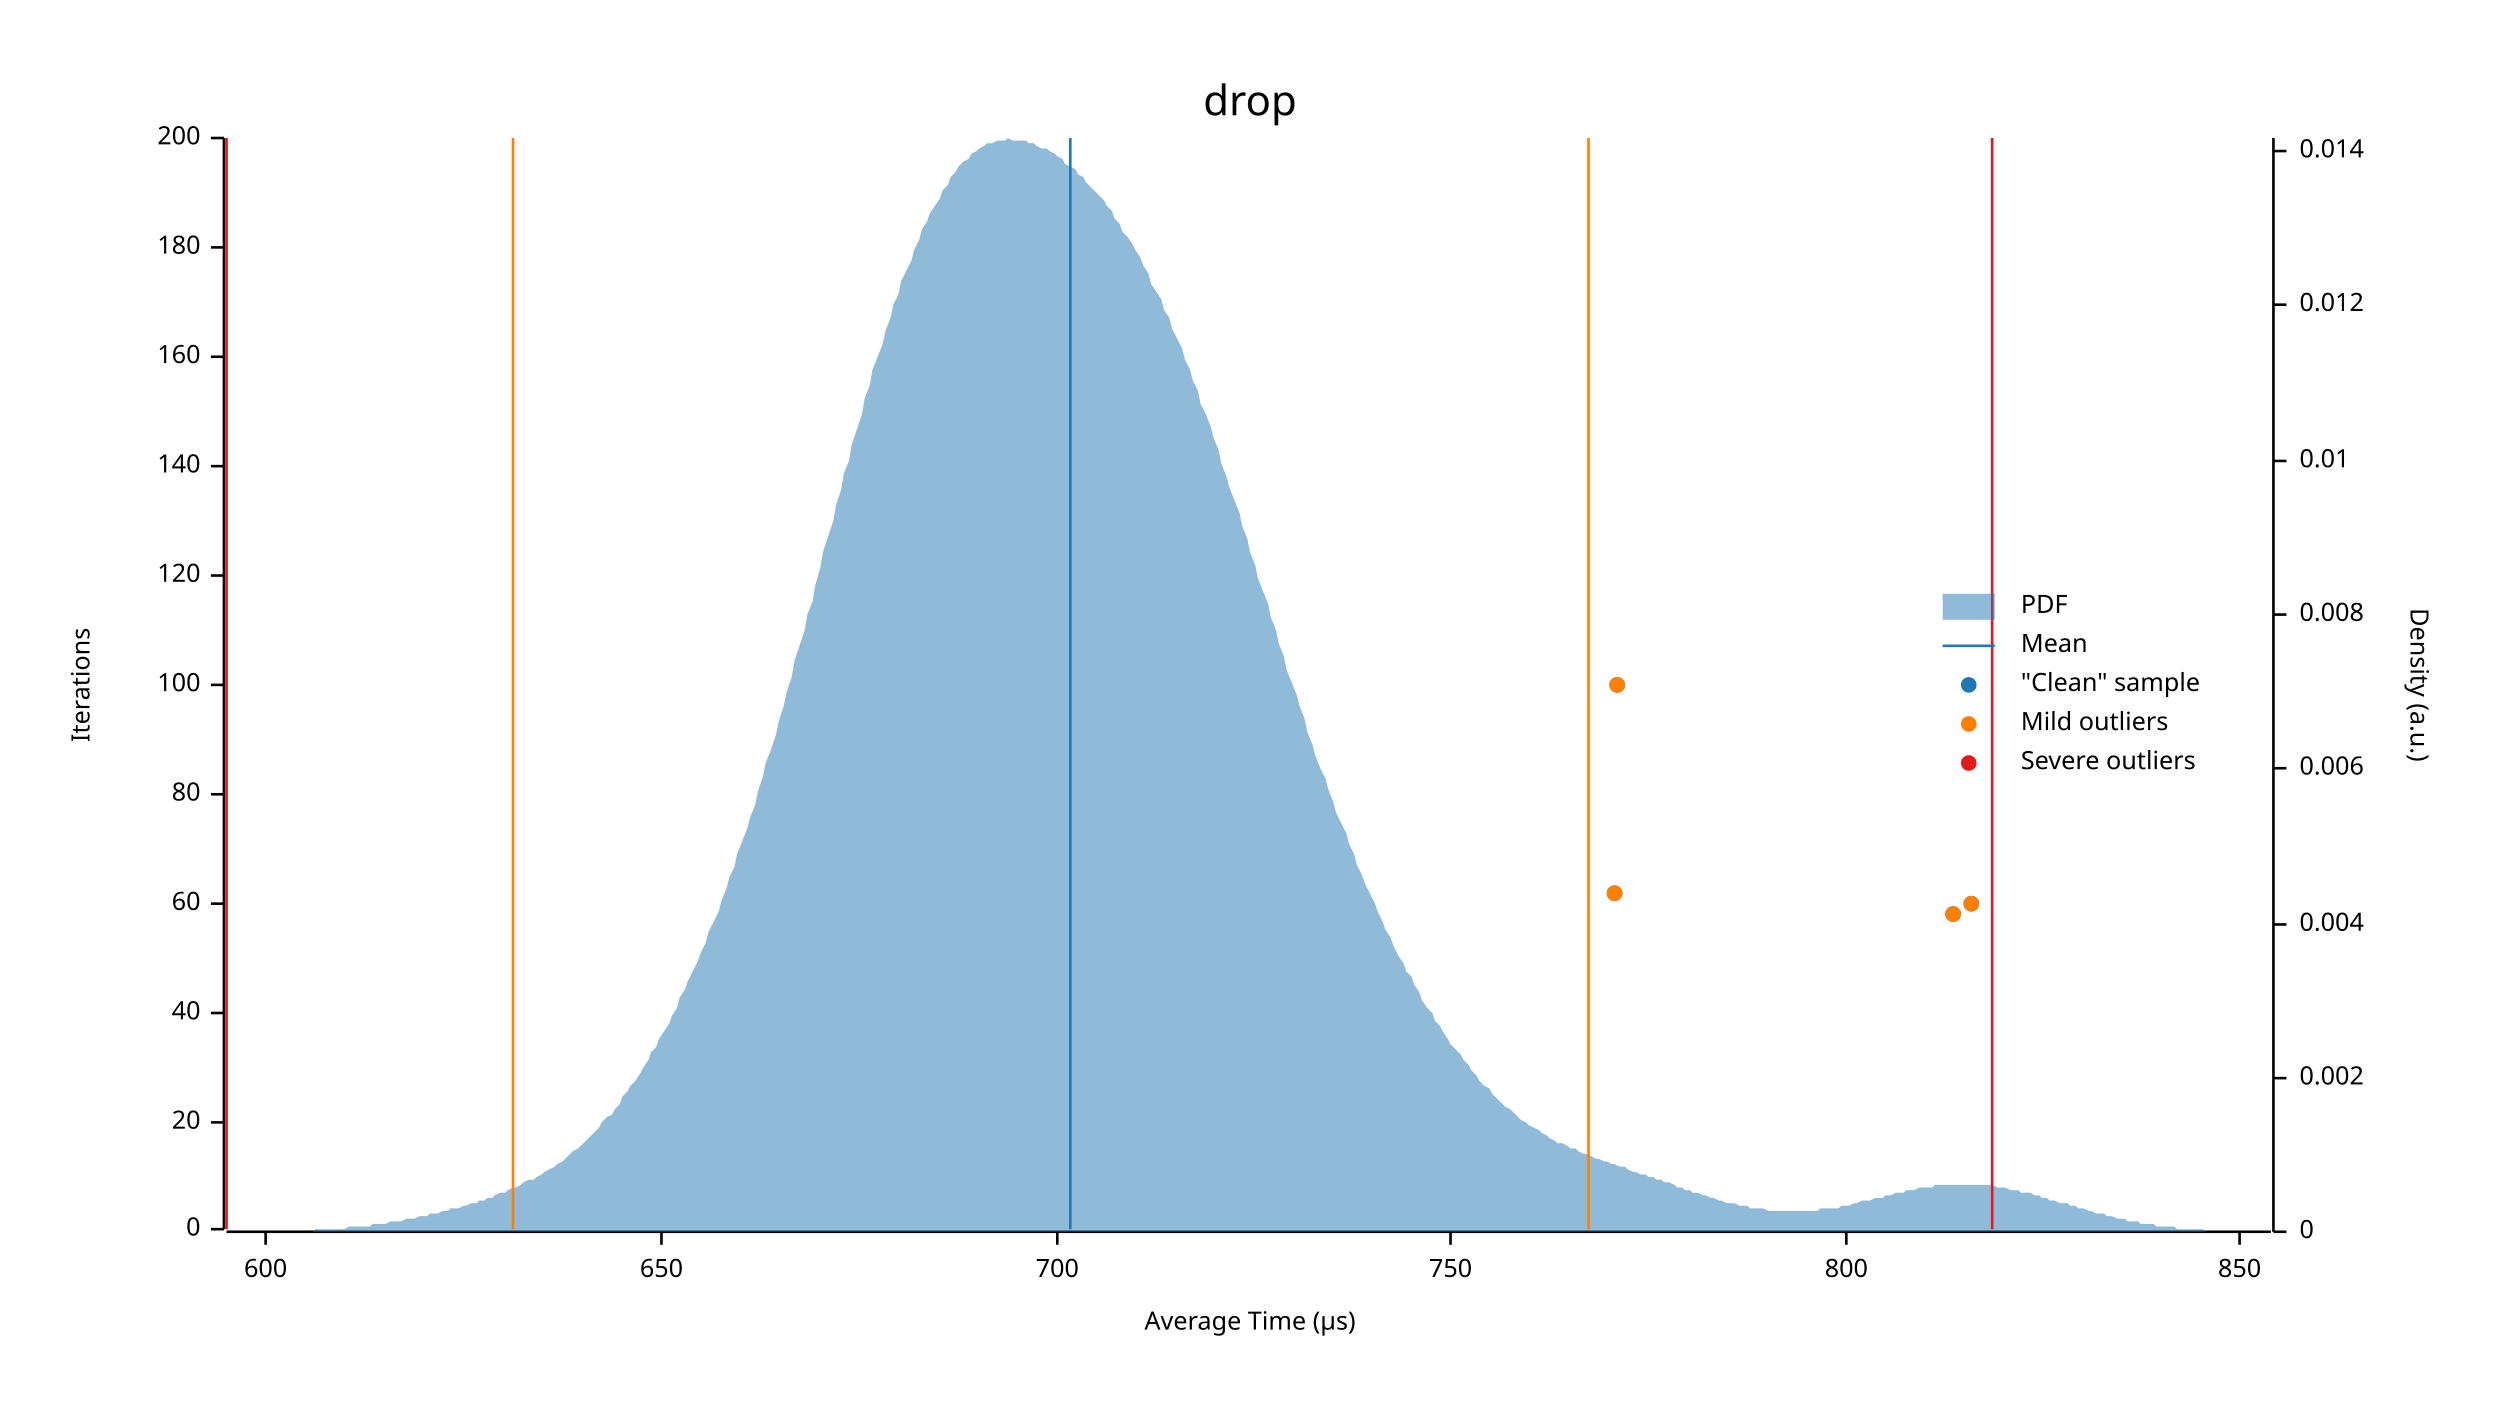
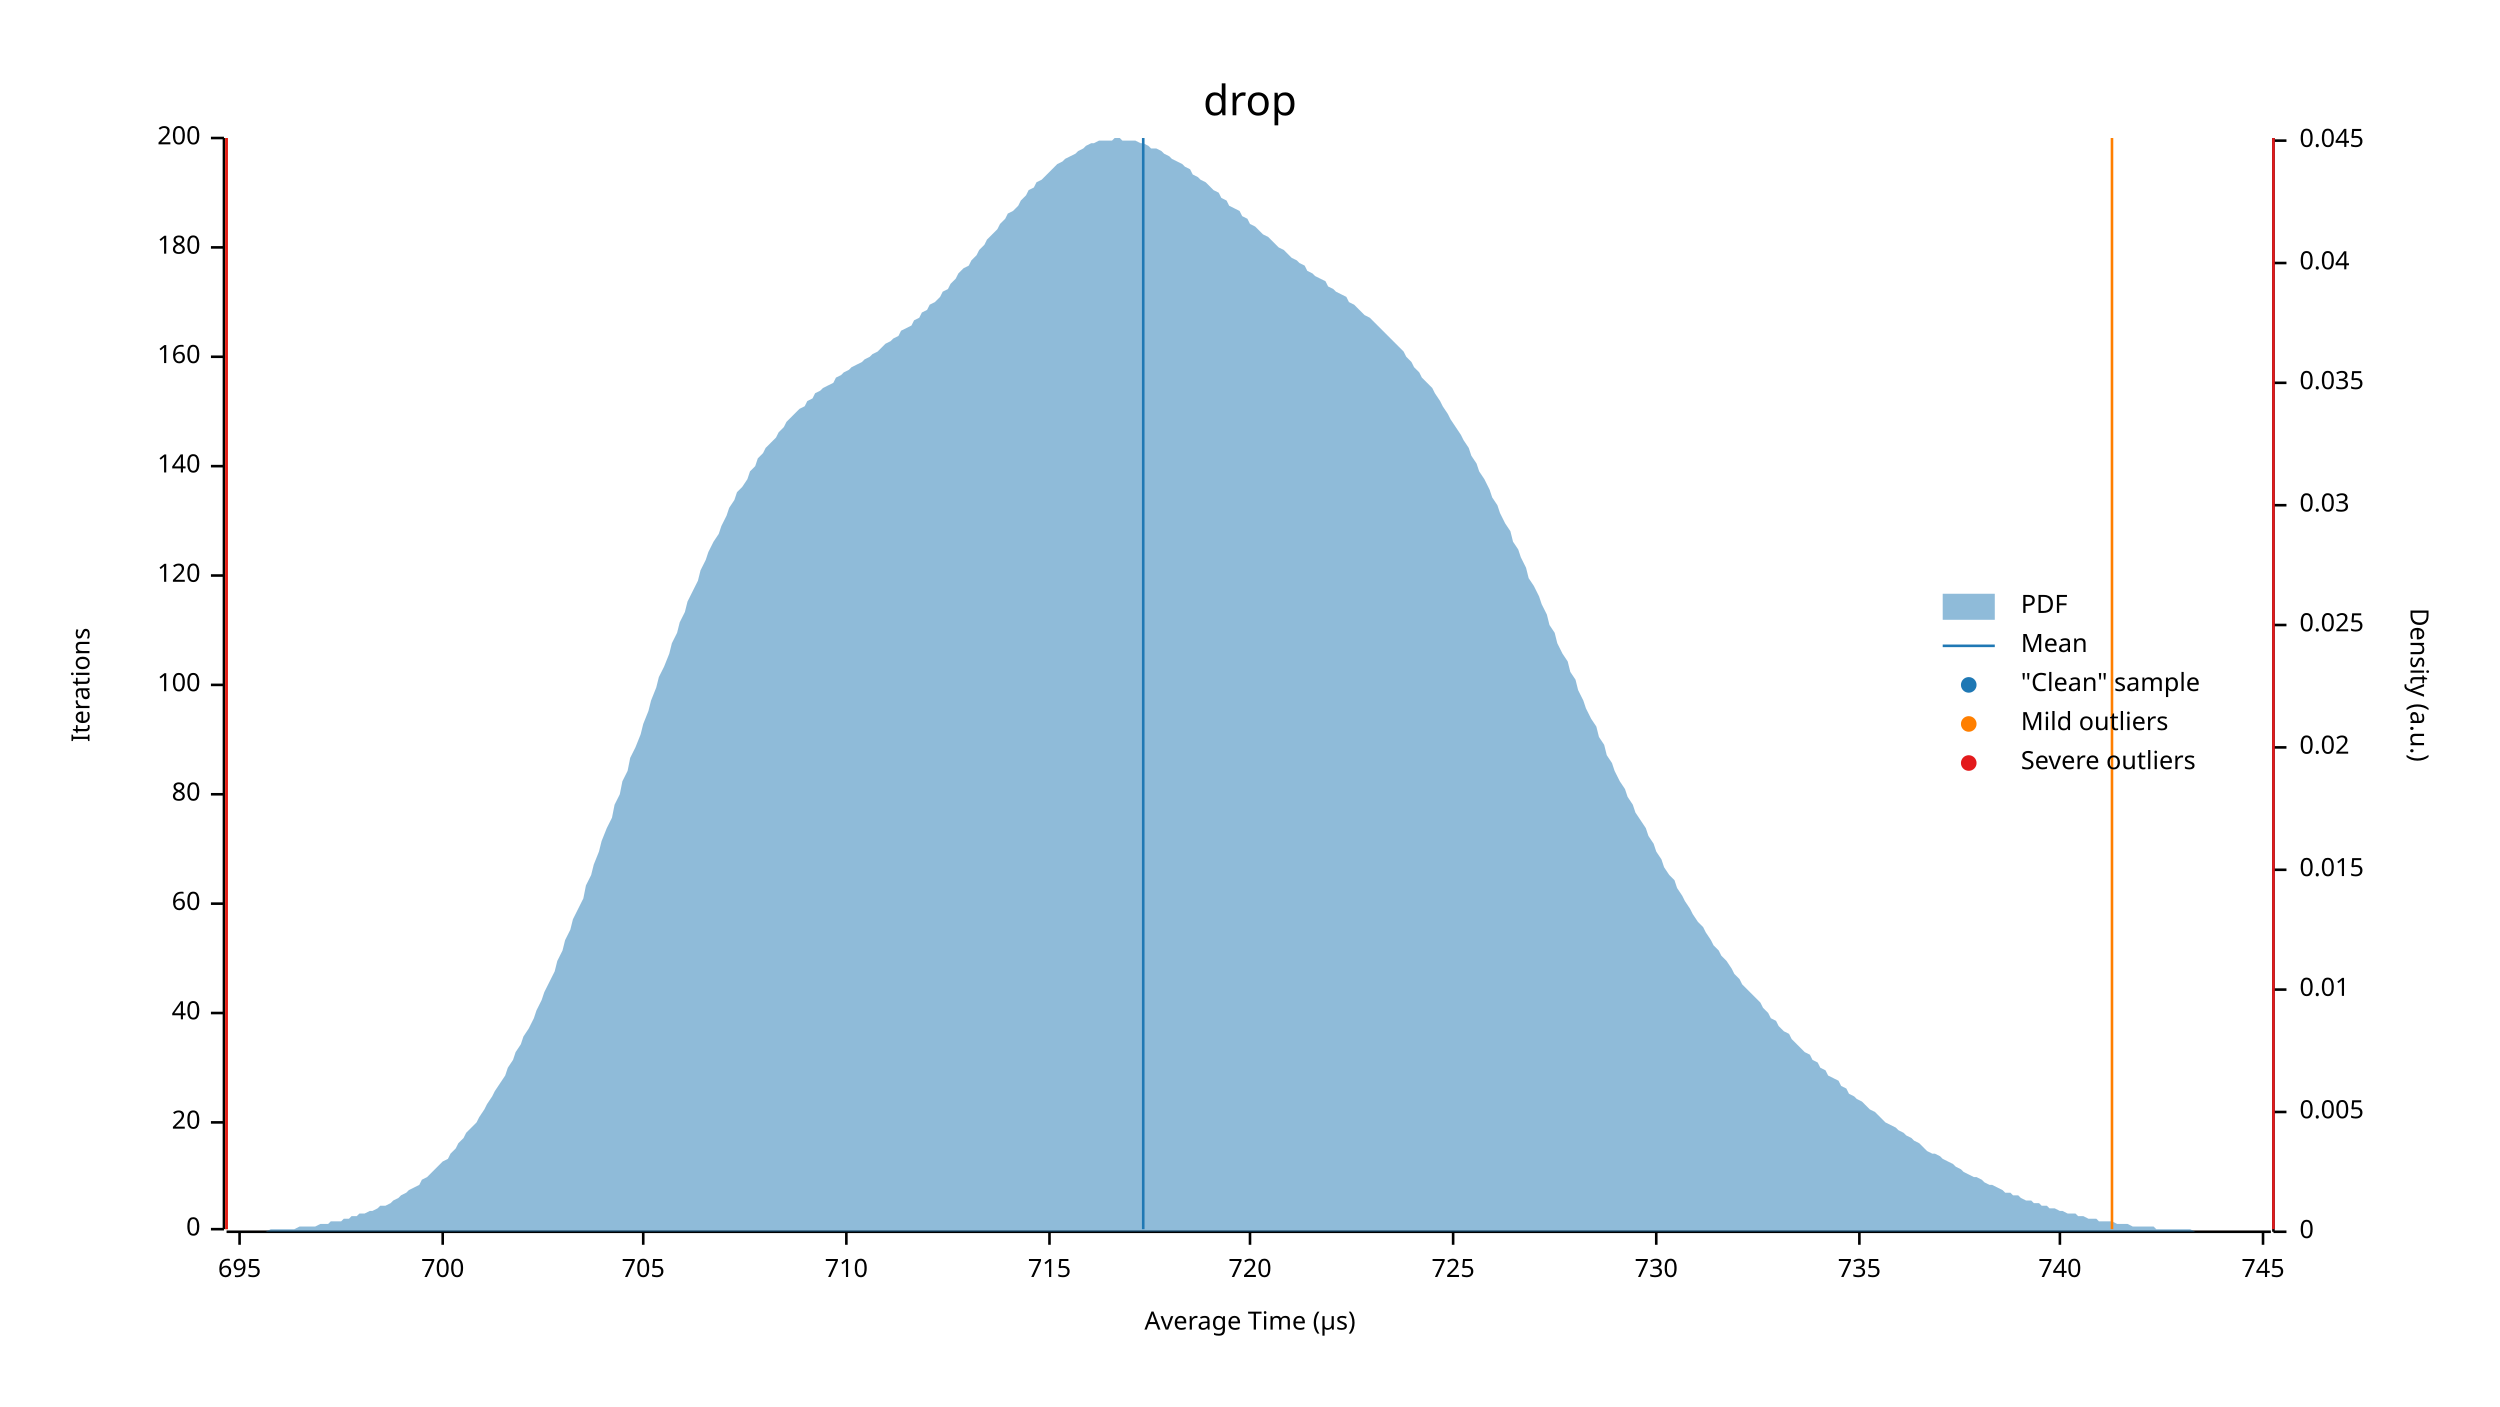
<svg xmlns="http://www.w3.org/2000/svg" width="960" height="540" viewBox="0 0 960 540">
  <text x="480" y="32" dy="0.76em" text-anchor="middle" font-family="sans-serif" font-size="16.129" opacity="1" fill="#000000">
drop
</text>
  <text x="27" y="263" dy="0.76em" text-anchor="middle" font-family="sans-serif" font-size="9.677" opacity="1" fill="#000000" transform="rotate(270, 27, 263)">
Iterations
</text>
  <text x="480" y="513" dy="-0.5ex" text-anchor="middle" font-family="sans-serif" font-size="9.677" opacity="1" fill="#000000">
Average Time (µs)
</text>
  <polyline fill="none" opacity="1" stroke="#000000" stroke-width="1" points="86,53 86,472 " />
  <text x="77" y="472" dy="0.5ex" text-anchor="end" font-family="sans-serif" font-size="9.677" opacity="1" fill="#000000">
0
</text>
  <polyline fill="none" opacity="1" stroke="#000000" stroke-width="1" points="81,472 86,472 " />
  <text x="77" y="431" dy="0.5ex" text-anchor="end" font-family="sans-serif" font-size="9.677" opacity="1" fill="#000000">
20
</text>
  <polyline fill="none" opacity="1" stroke="#000000" stroke-width="1" points="81,431 86,431 " />
  <text x="77" y="389" dy="0.5ex" text-anchor="end" font-family="sans-serif" font-size="9.677" opacity="1" fill="#000000">
40
</text>
  <polyline fill="none" opacity="1" stroke="#000000" stroke-width="1" points="81,389 86,389 " />
  <text x="77" y="347" dy="0.5ex" text-anchor="end" font-family="sans-serif" font-size="9.677" opacity="1" fill="#000000">
60
</text>
  <polyline fill="none" opacity="1" stroke="#000000" stroke-width="1" points="81,347 86,347 " />
  <text x="77" y="305" dy="0.5ex" text-anchor="end" font-family="sans-serif" font-size="9.677" opacity="1" fill="#000000">
80
</text>
  <polyline fill="none" opacity="1" stroke="#000000" stroke-width="1" points="81,305 86,305 " />
  <text x="77" y="263" dy="0.5ex" text-anchor="end" font-family="sans-serif" font-size="9.677" opacity="1" fill="#000000">
100
</text>
  <polyline fill="none" opacity="1" stroke="#000000" stroke-width="1" points="81,263 86,263 " />
  <text x="77" y="221" dy="0.5ex" text-anchor="end" font-family="sans-serif" font-size="9.677" opacity="1" fill="#000000">
120
</text>
  <polyline fill="none" opacity="1" stroke="#000000" stroke-width="1" points="81,221 86,221 " />
  <text x="77" y="179" dy="0.5ex" text-anchor="end" font-family="sans-serif" font-size="9.677" opacity="1" fill="#000000">
140
</text>
  <polyline fill="none" opacity="1" stroke="#000000" stroke-width="1" points="81,179 86,179 " />
  <text x="77" y="137" dy="0.5ex" text-anchor="end" font-family="sans-serif" font-size="9.677" opacity="1" fill="#000000">
160
</text>
  <polyline fill="none" opacity="1" stroke="#000000" stroke-width="1" points="81,137 86,137 " />
  <text x="77" y="95" dy="0.5ex" text-anchor="end" font-family="sans-serif" font-size="9.677" opacity="1" fill="#000000">
180
</text>
  <polyline fill="none" opacity="1" stroke="#000000" stroke-width="1" points="81,95 86,95 " />
  <text x="77" y="53" dy="0.5ex" text-anchor="end" font-family="sans-serif" font-size="9.677" opacity="1" fill="#000000">
200
</text>
  <polyline fill="none" opacity="1" stroke="#000000" stroke-width="1" points="81,53 86,53 " />
  <polyline fill="none" opacity="1" stroke="#000000" stroke-width="1" points="87,473 872,473 " />
-   <text x="102" y="483" dy="0.76em" text-anchor="middle" font-family="sans-serif" font-size="9.677" opacity="1" fill="#000000">
- 600
+   <text x="92" y="483" dy="0.76em" text-anchor="middle" font-family="sans-serif" font-size="9.677" opacity="1" fill="#000000">
+ 695
</text>
-   <polyline fill="none" opacity="1" stroke="#000000" stroke-width="1" points="102,473 102,478 " />
-   <text x="254" y="483" dy="0.76em" text-anchor="middle" font-family="sans-serif" font-size="9.677" opacity="1" fill="#000000">
- 650
- </text>
-   <polyline fill="none" opacity="1" stroke="#000000" stroke-width="1" points="254,473 254,478 " />
-   <text x="406" y="483" dy="0.76em" text-anchor="middle" font-family="sans-serif" font-size="9.677" opacity="1" fill="#000000">
+   <polyline fill="none" opacity="1" stroke="#000000" stroke-width="1" points="92,473 92,478 " />
+   <text x="170" y="483" dy="0.76em" text-anchor="middle" font-family="sans-serif" font-size="9.677" opacity="1" fill="#000000">
700
</text>
-   <polyline fill="none" opacity="1" stroke="#000000" stroke-width="1" points="406,473 406,478 " />
-   <text x="557" y="483" dy="0.76em" text-anchor="middle" font-family="sans-serif" font-size="9.677" opacity="1" fill="#000000">
- 750
+   <polyline fill="none" opacity="1" stroke="#000000" stroke-width="1" points="170,473 170,478 " />
+   <text x="247" y="483" dy="0.76em" text-anchor="middle" font-family="sans-serif" font-size="9.677" opacity="1" fill="#000000">
+ 705
</text>
-   <polyline fill="none" opacity="1" stroke="#000000" stroke-width="1" points="557,473 557,478 " />
-   <text x="709" y="483" dy="0.76em" text-anchor="middle" font-family="sans-serif" font-size="9.677" opacity="1" fill="#000000">
- 800
+   <polyline fill="none" opacity="1" stroke="#000000" stroke-width="1" points="247,473 247,478 " />
+   <text x="325" y="483" dy="0.76em" text-anchor="middle" font-family="sans-serif" font-size="9.677" opacity="1" fill="#000000">
+ 710
</text>
-   <polyline fill="none" opacity="1" stroke="#000000" stroke-width="1" points="709,473 709,478 " />
-   <text x="860" y="483" dy="0.76em" text-anchor="middle" font-family="sans-serif" font-size="9.677" opacity="1" fill="#000000">
- 850
+   <polyline fill="none" opacity="1" stroke="#000000" stroke-width="1" points="325,473 325,478 " />
+   <text x="403" y="483" dy="0.76em" text-anchor="middle" font-family="sans-serif" font-size="9.677" opacity="1" fill="#000000">
+ 715
</text>
-   <polyline fill="none" opacity="1" stroke="#000000" stroke-width="1" points="860,473 860,478 " />
+   <polyline fill="none" opacity="1" stroke="#000000" stroke-width="1" points="403,473 403,478 " />
+   <text x="480" y="483" dy="0.76em" text-anchor="middle" font-family="sans-serif" font-size="9.677" opacity="1" fill="#000000">
+ 720
+ </text>
+   <polyline fill="none" opacity="1" stroke="#000000" stroke-width="1" points="480,473 480,478 " />
+   <text x="558" y="483" dy="0.76em" text-anchor="middle" font-family="sans-serif" font-size="9.677" opacity="1" fill="#000000">
+ 725
+ </text>
+   <polyline fill="none" opacity="1" stroke="#000000" stroke-width="1" points="558,473 558,478 " />
+   <text x="636" y="483" dy="0.76em" text-anchor="middle" font-family="sans-serif" font-size="9.677" opacity="1" fill="#000000">
+ 730
+ </text>
+   <polyline fill="none" opacity="1" stroke="#000000" stroke-width="1" points="636,473 636,478 " />
+   <text x="714" y="483" dy="0.76em" text-anchor="middle" font-family="sans-serif" font-size="9.677" opacity="1" fill="#000000">
+ 735
+ </text>
+   <polyline fill="none" opacity="1" stroke="#000000" stroke-width="1" points="714,473 714,478 " />
+   <text x="791" y="483" dy="0.76em" text-anchor="middle" font-family="sans-serif" font-size="9.677" opacity="1" fill="#000000">
+ 740
+ </text>
+   <polyline fill="none" opacity="1" stroke="#000000" stroke-width="1" points="791,473 791,478 " />
+   <text x="869" y="483" dy="0.76em" text-anchor="middle" font-family="sans-serif" font-size="9.677" opacity="1" fill="#000000">
+ 745
+ </text>
+   <polyline fill="none" opacity="1" stroke="#000000" stroke-width="1" points="869,473 869,478 " />
  <text x="933" y="263" dy="0.76em" text-anchor="middle" font-family="sans-serif" font-size="9.677" opacity="1" fill="#000000" transform="rotate(90, 933, 263)">
Density (a.u.)
</text>
  <polyline fill="none" opacity="1" stroke="#000000" stroke-width="1" points="873,53 873,473 " />
  <text x="883" y="473" dy="0.5ex" text-anchor="start" font-family="sans-serif" font-size="9.677" opacity="1" fill="#000000">
0
</text>
  <polyline fill="none" opacity="1" stroke="#000000" stroke-width="1" points="873,473 878,473 " />
-   <text x="883" y="414" dy="0.5ex" text-anchor="start" font-family="sans-serif" font-size="9.677" opacity="1" fill="#000000">
- 0.002
+   <text x="883" y="427" dy="0.5ex" text-anchor="start" font-family="sans-serif" font-size="9.677" opacity="1" fill="#000000">
+ 0.005
</text>
-   <polyline fill="none" opacity="1" stroke="#000000" stroke-width="1" points="873,414 878,414 " />
-   <text x="883" y="355" dy="0.5ex" text-anchor="start" font-family="sans-serif" font-size="9.677" opacity="1" fill="#000000">
- 0.004
- </text>
-   <polyline fill="none" opacity="1" stroke="#000000" stroke-width="1" points="873,355 878,355 " />
-   <text x="883" y="295" dy="0.5ex" text-anchor="start" font-family="sans-serif" font-size="9.677" opacity="1" fill="#000000">
- 0.006
- </text>
-   <polyline fill="none" opacity="1" stroke="#000000" stroke-width="1" points="873,295 878,295 " />
-   <text x="883" y="236" dy="0.5ex" text-anchor="start" font-family="sans-serif" font-size="9.677" opacity="1" fill="#000000">
- 0.008
- </text>
-   <polyline fill="none" opacity="1" stroke="#000000" stroke-width="1" points="873,236 878,236 " />
-   <text x="883" y="177" dy="0.5ex" text-anchor="start" font-family="sans-serif" font-size="9.677" opacity="1" fill="#000000">
+   <polyline fill="none" opacity="1" stroke="#000000" stroke-width="1" points="873,427 878,427 " />
+   <text x="883" y="380" dy="0.5ex" text-anchor="start" font-family="sans-serif" font-size="9.677" opacity="1" fill="#000000">
0.01
</text>
-   <polyline fill="none" opacity="1" stroke="#000000" stroke-width="1" points="873,177 878,177 " />
-   <text x="883" y="117" dy="0.5ex" text-anchor="start" font-family="sans-serif" font-size="9.677" opacity="1" fill="#000000">
- 0.012
+   <polyline fill="none" opacity="1" stroke="#000000" stroke-width="1" points="873,380 878,380 " />
+   <text x="883" y="334" dy="0.5ex" text-anchor="start" font-family="sans-serif" font-size="9.677" opacity="1" fill="#000000">
+ 0.015
</text>
-   <polyline fill="none" opacity="1" stroke="#000000" stroke-width="1" points="873,117 878,117 " />
-   <text x="883" y="58" dy="0.5ex" text-anchor="start" font-family="sans-serif" font-size="9.677" opacity="1" fill="#000000">
- 0.014
+   <polyline fill="none" opacity="1" stroke="#000000" stroke-width="1" points="873,334 878,334 " />
+   <text x="883" y="287" dy="0.5ex" text-anchor="start" font-family="sans-serif" font-size="9.677" opacity="1" fill="#000000">
+ 0.02
</text>
-   <polyline fill="none" opacity="1" stroke="#000000" stroke-width="1" points="873,58 878,58 " />
-   <polygon opacity="0.5" fill="#1F78B4" points="87,473 88,473 90,473 91,473 93,473 94,473 96,473 98,473 99,473 101,473 102,473 104,473 105,473 107,473 109,473 110,473 112,473 113,473 115,473 116,473 118,473 120,473 121,472 123,472 124,472 126,472 127,472 129,472 131,472 132,472 134,471 135,471 137,471 138,471 140,471 142,471 143,470 145,470 146,470 148,470 150,469 151,469 153,469 154,469 156,468 157,468 159,468 161,467 162,467 164,467 165,466 167,466 168,466 170,465 172,465 173,464 175,464 176,464 178,463 179,463 181,462 183,462 184,461 186,461 187,460 189,460 190,459 192,458 194,458 195,457 197,456 198,456 200,455 201,454 203,453 205,453 206,452 208,451 209,450 211,449 213,448 214,447 216,446 217,445 219,443 220,442 222,441 224,439 225,438 227,436 228,435 230,433 231,431 233,429 235,428 236,426 238,424 239,421 241,419 242,417 244,415 246,412 247,410 249,407 250,404 252,402 253,399 255,396 257,393 258,390 260,387 261,383 263,380 264,377 266,373 268,369 269,366 271,362 272,358 274,354 276,350 277,346 279,341 280,337 282,333 283,328 285,323 287,318 288,314 290,309 291,304 293,298 294,293 296,288 298,282 299,277 301,271 302,266 304,260 305,254 307,248 309,242 310,236 312,231 313,225 315,218 316,212 318,206 320,200 321,194 323,188 324,182 326,177 327,171 329,165 331,159 332,153 334,148 335,142 337,137 339,132 340,127 342,122 343,117 345,113 346,108 348,104 350,100 351,96 353,92 354,88 356,85 357,82 359,79 361,76 362,73 364,71 365,68 367,66 368,64 370,62 372,61 373,59 375,58 376,57 378,56 379,55 381,55 383,54 384,54 386,54 387,53 389,54 391,54 392,54 394,54 395,55 397,55 398,56 400,57 402,57 403,58 405,59 406,60 408,61 409,63 411,64 413,65 414,67 416,68 417,70 419,72 420,73 422,75 424,77 425,79 427,81 428,84 430,86 431,89 433,91 435,94 436,96 438,99 439,102 441,105 442,109 444,112 446,115 447,119 449,122 450,126 452,130 454,134 455,138 457,142 458,146 460,150 461,155 463,159 465,164 466,168 468,173 469,178 471,183 472,187 474,192 476,197 477,202 479,207 480,212 482,217 483,222 485,227 487,232 488,237 490,242 491,247 493,252 494,257 496,262 498,267 499,271 501,276 502,281 504,286 505,290 507,295 509,299 510,303 512,308 513,312 515,316 517,320 518,324 520,328 521,332 523,336 524,339 526,343 528,347 529,350 531,354 532,357 534,360 535,363 537,367 539,370 540,373 542,375 543,378 545,381 546,384 548,387 550,389 551,392 553,394 554,396 556,399 557,401 559,403 561,405 562,407 564,409 565,411 567,413 568,415 570,417 572,418 573,420 575,422 576,423 578,425 580,426 581,427 583,429 584,430 586,431 587,432 589,433 591,434 592,435 594,436 595,437 597,438 598,439 600,439 602,440 603,441 605,441 606,442 608,443 609,443 611,444 613,445 614,445 616,446 617,446 619,447 620,447 622,448 624,448 625,449 627,450 628,450 630,451 632,451 633,452 635,452 636,453 638,453 639,454 641,454 643,455 644,456 646,456 647,457 649,457 650,458 652,458 654,459 655,459 657,460 658,460 660,461 661,461 663,462 665,462 666,462 668,463 669,463 671,463 672,464 674,464 676,464 677,464 679,465 680,465 682,465 683,465 685,465 687,465 688,465 690,465 691,465 693,465 695,465 696,465 698,465 699,464 701,464 702,464 704,464 706,464 707,463 709,463 710,463 712,462 713,462 715,461 717,461 718,461 720,460 721,460 723,460 724,459 726,459 728,458 729,458 731,458 732,457 734,457 735,457 737,456 739,456 740,456 742,456 743,455 745,455 746,455 748,455 750,455 751,455 753,455 754,455 756,455 758,455 759,455 761,455 762,455 764,455 765,455 767,456 769,456 770,456 772,457 773,457 775,457 776,458 778,458 780,458 781,459 783,459 784,460 786,460 787,461 789,461 791,462 792,462 794,462 795,463 797,463 798,464 800,464 802,465 803,465 805,466 806,466 808,466 809,467 811,467 813,468 814,468 816,468 817,469 819,469 821,469 822,470 824,470 825,470 827,470 828,471 830,471 832,471 833,471 835,471 836,472 838,472 839,472 841,472 843,472 844,472 846,472 847,473 849,473 850,473 852,473 854,473 855,473 857,473 858,473 860,473 861,473 863,473 865,473 866,473 868,473 869,473 871,473 873,473 873,473 87,473 " />
-   <polyline fill="none" opacity="1" stroke="#1F78B4" stroke-width="1" points="411,472 411,53 " />
-   <polyline fill="none" opacity="1" stroke="#FF7F00" stroke-width="1" points="197,472 197,53 " />
-   <polyline fill="none" opacity="1" stroke="#FF7F00" stroke-width="1" points="610,472 610,53 " />
+   <polyline fill="none" opacity="1" stroke="#000000" stroke-width="1" points="873,287 878,287 " />
+   <text x="883" y="240" dy="0.5ex" text-anchor="start" font-family="sans-serif" font-size="9.677" opacity="1" fill="#000000">
+ 0.025
+ </text>
+   <polyline fill="none" opacity="1" stroke="#000000" stroke-width="1" points="873,240 878,240 " />
+   <text x="883" y="194" dy="0.5ex" text-anchor="start" font-family="sans-serif" font-size="9.677" opacity="1" fill="#000000">
+ 0.03
+ </text>
+   <polyline fill="none" opacity="1" stroke="#000000" stroke-width="1" points="873,194 878,194 " />
+   <text x="883" y="147" dy="0.5ex" text-anchor="start" font-family="sans-serif" font-size="9.677" opacity="1" fill="#000000">
+ 0.035
+ </text>
+   <polyline fill="none" opacity="1" stroke="#000000" stroke-width="1" points="873,147 878,147 " />
+   <text x="883" y="101" dy="0.5ex" text-anchor="start" font-family="sans-serif" font-size="9.677" opacity="1" fill="#000000">
+ 0.04
+ </text>
+   <polyline fill="none" opacity="1" stroke="#000000" stroke-width="1" points="873,101 878,101 " />
+   <text x="883" y="54" dy="0.5ex" text-anchor="start" font-family="sans-serif" font-size="9.677" opacity="1" fill="#000000">
+ 0.045
+ </text>
+   <polyline fill="none" opacity="1" stroke="#000000" stroke-width="1" points="873,54 878,54 " />
+   <polygon opacity="0.5" fill="#1F78B4" points="87,473 88,473 90,473 91,473 93,473 94,473 96,473 98,473 99,473 101,473 102,473 104,472 105,472 107,472 109,472 110,472 112,472 113,472 115,471 116,471 118,471 120,471 121,471 123,470 124,470 126,470 127,469 129,469 131,469 132,468 134,468 135,467 137,467 138,466 140,466 142,465 143,465 145,464 146,463 148,463 150,462 151,461 153,460 154,459 156,458 157,457 159,456 161,455 162,453 164,452 165,451 167,449 168,448 170,446 172,445 173,443 175,441 176,439 178,437 179,435 181,433 183,431 184,429 186,426 187,424 189,421 190,419 192,416 194,413 195,410 197,407 198,404 200,401 201,398 203,395 205,391 206,388 208,384 209,381 211,377 213,373 214,369 216,365 217,361 219,357 220,353 222,349 224,345 225,340 227,336 228,332 230,327 231,323 233,318 235,314 236,309 238,305 239,300 241,296 242,291 244,287 246,282 247,278 249,273 250,269 252,264 253,260 255,256 257,251 258,247 260,243 261,239 263,235 264,231 266,227 268,223 269,219 271,215 272,212 274,208 276,205 277,202 279,198 280,195 282,192 283,189 285,187 287,184 288,181 290,179 291,176 293,174 294,172 296,170 298,168 299,166 301,164 302,162 304,160 305,159 307,157 309,156 310,154 312,153 313,151 315,150 316,149 318,148 320,147 321,145 323,144 324,143 326,142 327,141 329,140 331,139 332,138 334,137 335,136 337,135 339,133 340,132 342,131 343,130 345,129 346,127 348,126 350,125 351,123 353,122 354,120 356,119 357,117 359,116 361,114 362,112 364,111 365,109 367,107 368,105 370,103 372,102 373,100 375,98 376,96 378,94 379,92 381,90 383,88 384,86 386,84 387,82 389,81 391,79 392,77 394,75 395,73 397,72 398,70 400,69 402,67 403,66 405,64 406,63 408,62 409,61 411,60 413,59 414,58 416,57 417,56 419,55 420,55 422,54 424,54 425,54 427,54 428,53 430,53 431,54 433,54 435,54 436,54 438,55 439,55 441,56 442,57 444,57 446,58 447,59 449,60 450,61 452,62 454,63 455,64 457,65 458,67 460,68 461,69 463,70 465,72 466,73 468,74 469,76 471,77 472,79 474,80 476,81 477,83 479,84 480,86 482,87 483,88 485,90 487,91 488,92 490,94 491,95 493,96 494,97 496,99 498,100 499,101 501,102 502,104 504,105 505,106 507,107 509,108 510,110 512,111 513,112 515,113 517,114 518,116 520,117 521,118 523,120 524,121 526,122 528,124 529,125 531,127 532,128 534,130 535,131 537,133 539,135 540,137 542,139 543,141 545,143 546,145 548,147 550,149 551,151 553,154 554,156 556,159 557,161 559,164 561,167 562,169 564,172 565,175 567,178 568,181 570,184 572,188 573,191 575,194 576,197 578,201 580,204 581,208 583,211 584,214 586,218 587,222 589,225 591,229 592,232 594,236 595,240 597,243 598,247 600,251 602,254 603,258 605,261 606,265 608,269 609,272 611,276 613,279 614,283 616,286 617,290 619,293 620,296 622,300 624,303 625,306 627,309 628,312 630,315 632,318 633,321 635,324 636,327 638,330 639,333 641,336 643,338 644,341 646,344 647,346 649,349 650,351 652,354 654,356 655,358 657,361 658,363 660,365 661,367 663,369 665,372 666,374 668,376 669,378 671,380 672,381 674,383 676,385 677,387 679,389 680,391 682,392 683,394 685,396 687,397 688,399 690,401 691,402 693,404 695,405 696,407 698,408 699,410 701,411 702,413 704,414 706,415 707,417 709,418 710,420 712,421 713,422 715,423 717,425 718,426 720,427 721,428 723,430 724,431 726,432 728,433 729,434 731,435 732,436 734,437 735,438 737,439 739,441 740,442 742,443 743,443 745,444 746,445 748,446 750,447 751,448 753,449 754,450 756,451 758,452 759,452 761,453 762,454 764,455 765,455 767,456 769,457 770,458 772,458 773,459 775,459 776,460 778,461 780,461 781,462 783,462 784,463 786,463 787,464 789,464 791,465 792,465 794,466 795,466 797,466 798,467 800,467 802,468 803,468 805,468 806,469 808,469 809,469 811,469 813,470 814,470 816,470 817,470 819,471 821,471 822,471 824,471 825,471 827,471 828,472 830,472 832,472 833,472 835,472 836,472 838,472 839,472 841,472 843,473 844,473 846,473 847,473 849,473 850,473 852,473 854,473 855,473 857,473 858,473 860,473 861,473 863,473 865,473 866,473 868,473 869,473 871,473 873,473 873,473 87,473 " />
+   <polyline fill="none" opacity="1" stroke="#1F78B4" stroke-width="1" points="439,472 439,53 " />
+   <polyline fill="none" opacity="1" stroke="#FF7F00" stroke-width="1" points="87,472 87,53 " />
+   <polyline fill="none" opacity="1" stroke="#FF7F00" stroke-width="1" points="811,472 811,53 " />
  <polyline fill="none" opacity="1" stroke="#E31A1C" stroke-width="1" points="87,472 87,53 " />
-   <polyline fill="none" opacity="1" stroke="#E31A1C" stroke-width="1" points="765,472 765,53 " />
-   <circle cx="750" cy="351" r="3" opacity="1" fill="#1F78B4" stroke="none" stroke-width="1" />
-   <circle cx="757" cy="347" r="3" opacity="1" fill="#1F78B4" stroke="none" stroke-width="1" />
-   <circle cx="620" cy="343" r="3" opacity="1" fill="#1F78B4" stroke="none" stroke-width="1" />
-   <circle cx="621" cy="263" r="3" opacity="1" fill="#1F78B4" stroke="none" stroke-width="1" />
-   <circle cx="750" cy="351" r="3" opacity="1" fill="#FF7F00" stroke="none" stroke-width="1" />
-   <circle cx="757" cy="347" r="3" opacity="1" fill="#FF7F00" stroke="none" stroke-width="1" />
-   <circle cx="620" cy="343" r="3" opacity="1" fill="#FF7F00" stroke="none" stroke-width="1" />
-   <circle cx="621" cy="263" r="3" opacity="1" fill="#FF7F00" stroke="none" stroke-width="1" />
+   <polyline fill="none" opacity="1" stroke="#E31A1C" stroke-width="1" points="873,472 873,53 " />
  <text x="776" y="228" dy="0.76em" text-anchor="start" font-family="sans-serif" font-size="9.677" opacity="1" fill="#000000">
PDF
</text>
  <text x="776" y="243" dy="0.76em" text-anchor="start" font-family="sans-serif" font-size="9.677" opacity="1" fill="#000000">
Mean
</text>
  <text x="776" y="258" dy="0.76em" text-anchor="start" font-family="sans-serif" font-size="9.677" opacity="1" fill="#000000">
"Clean" sample
</text>
  <text x="776" y="273" dy="0.76em" text-anchor="start" font-family="sans-serif" font-size="9.677" opacity="1" fill="#000000">
Mild outliers
</text>
  <text x="776" y="288" dy="0.76em" text-anchor="start" font-family="sans-serif" font-size="9.677" opacity="1" fill="#000000">
Severe outliers
</text>
  <rect x="746" y="228" width="20" height="10" opacity="0.5" fill="#1F78B4" stroke="none" />
  <polyline fill="none" opacity="1" stroke="#1F78B4" stroke-width="1" points="746,248 766,248 " />
  <circle cx="756" cy="263" r="3" opacity="1" fill="#1F78B4" stroke="none" stroke-width="1" />
  <circle cx="756" cy="278" r="3" opacity="1" fill="#FF7F00" stroke="none" stroke-width="1" />
  <circle cx="756" cy="293" r="3" opacity="1" fill="#E31A1C" stroke="none" stroke-width="1" />
</svg>
